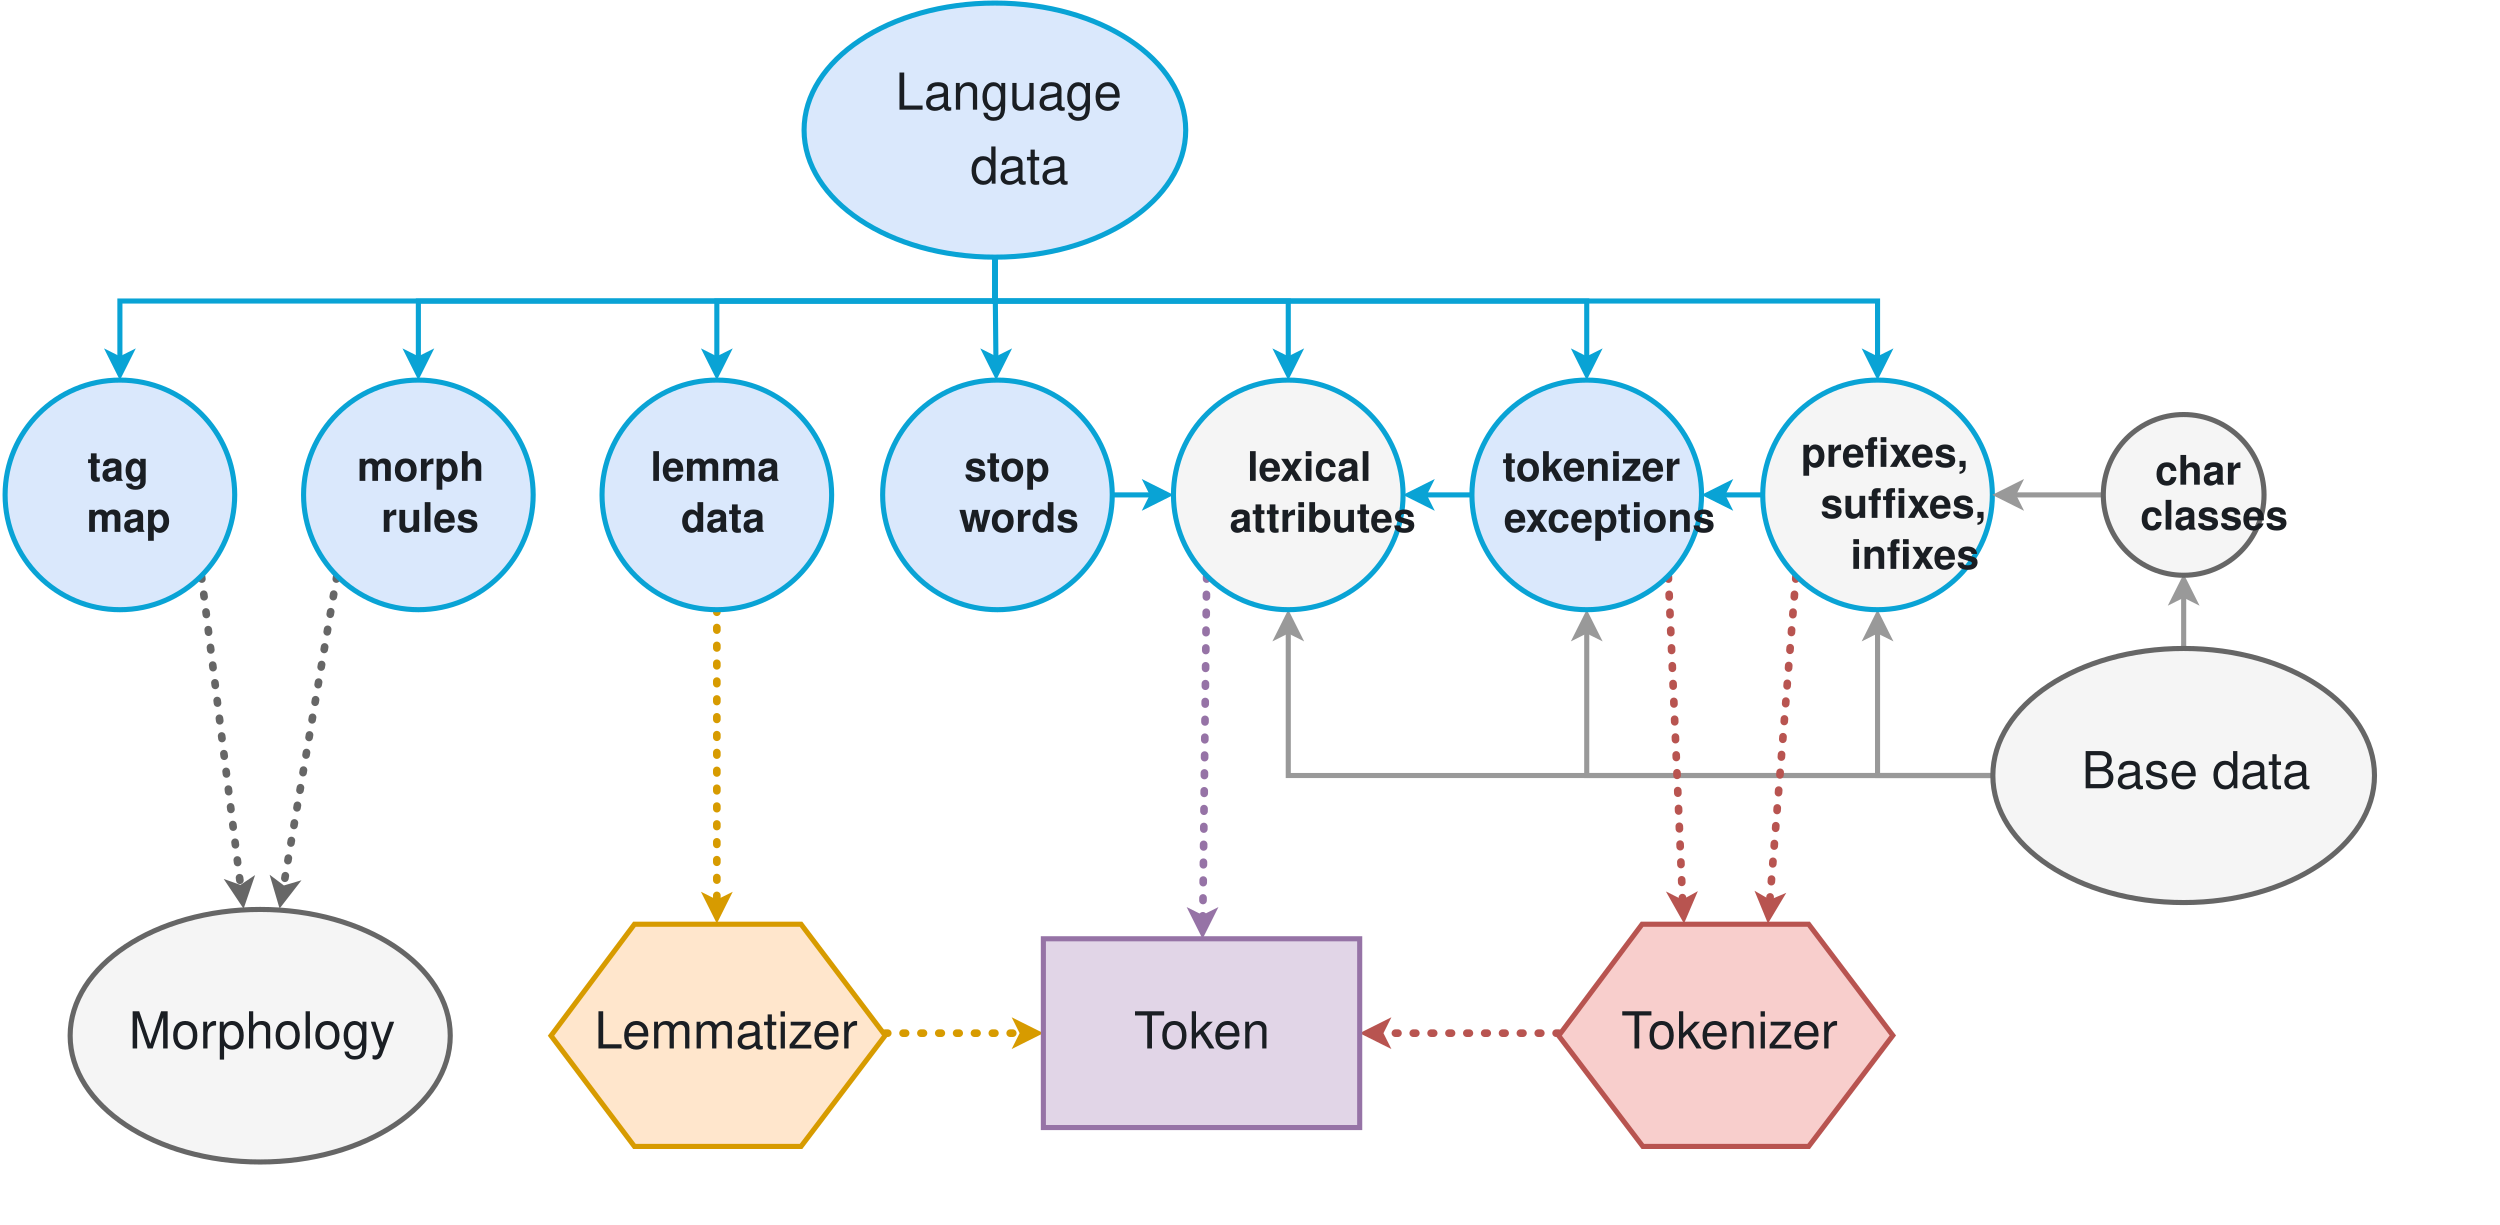
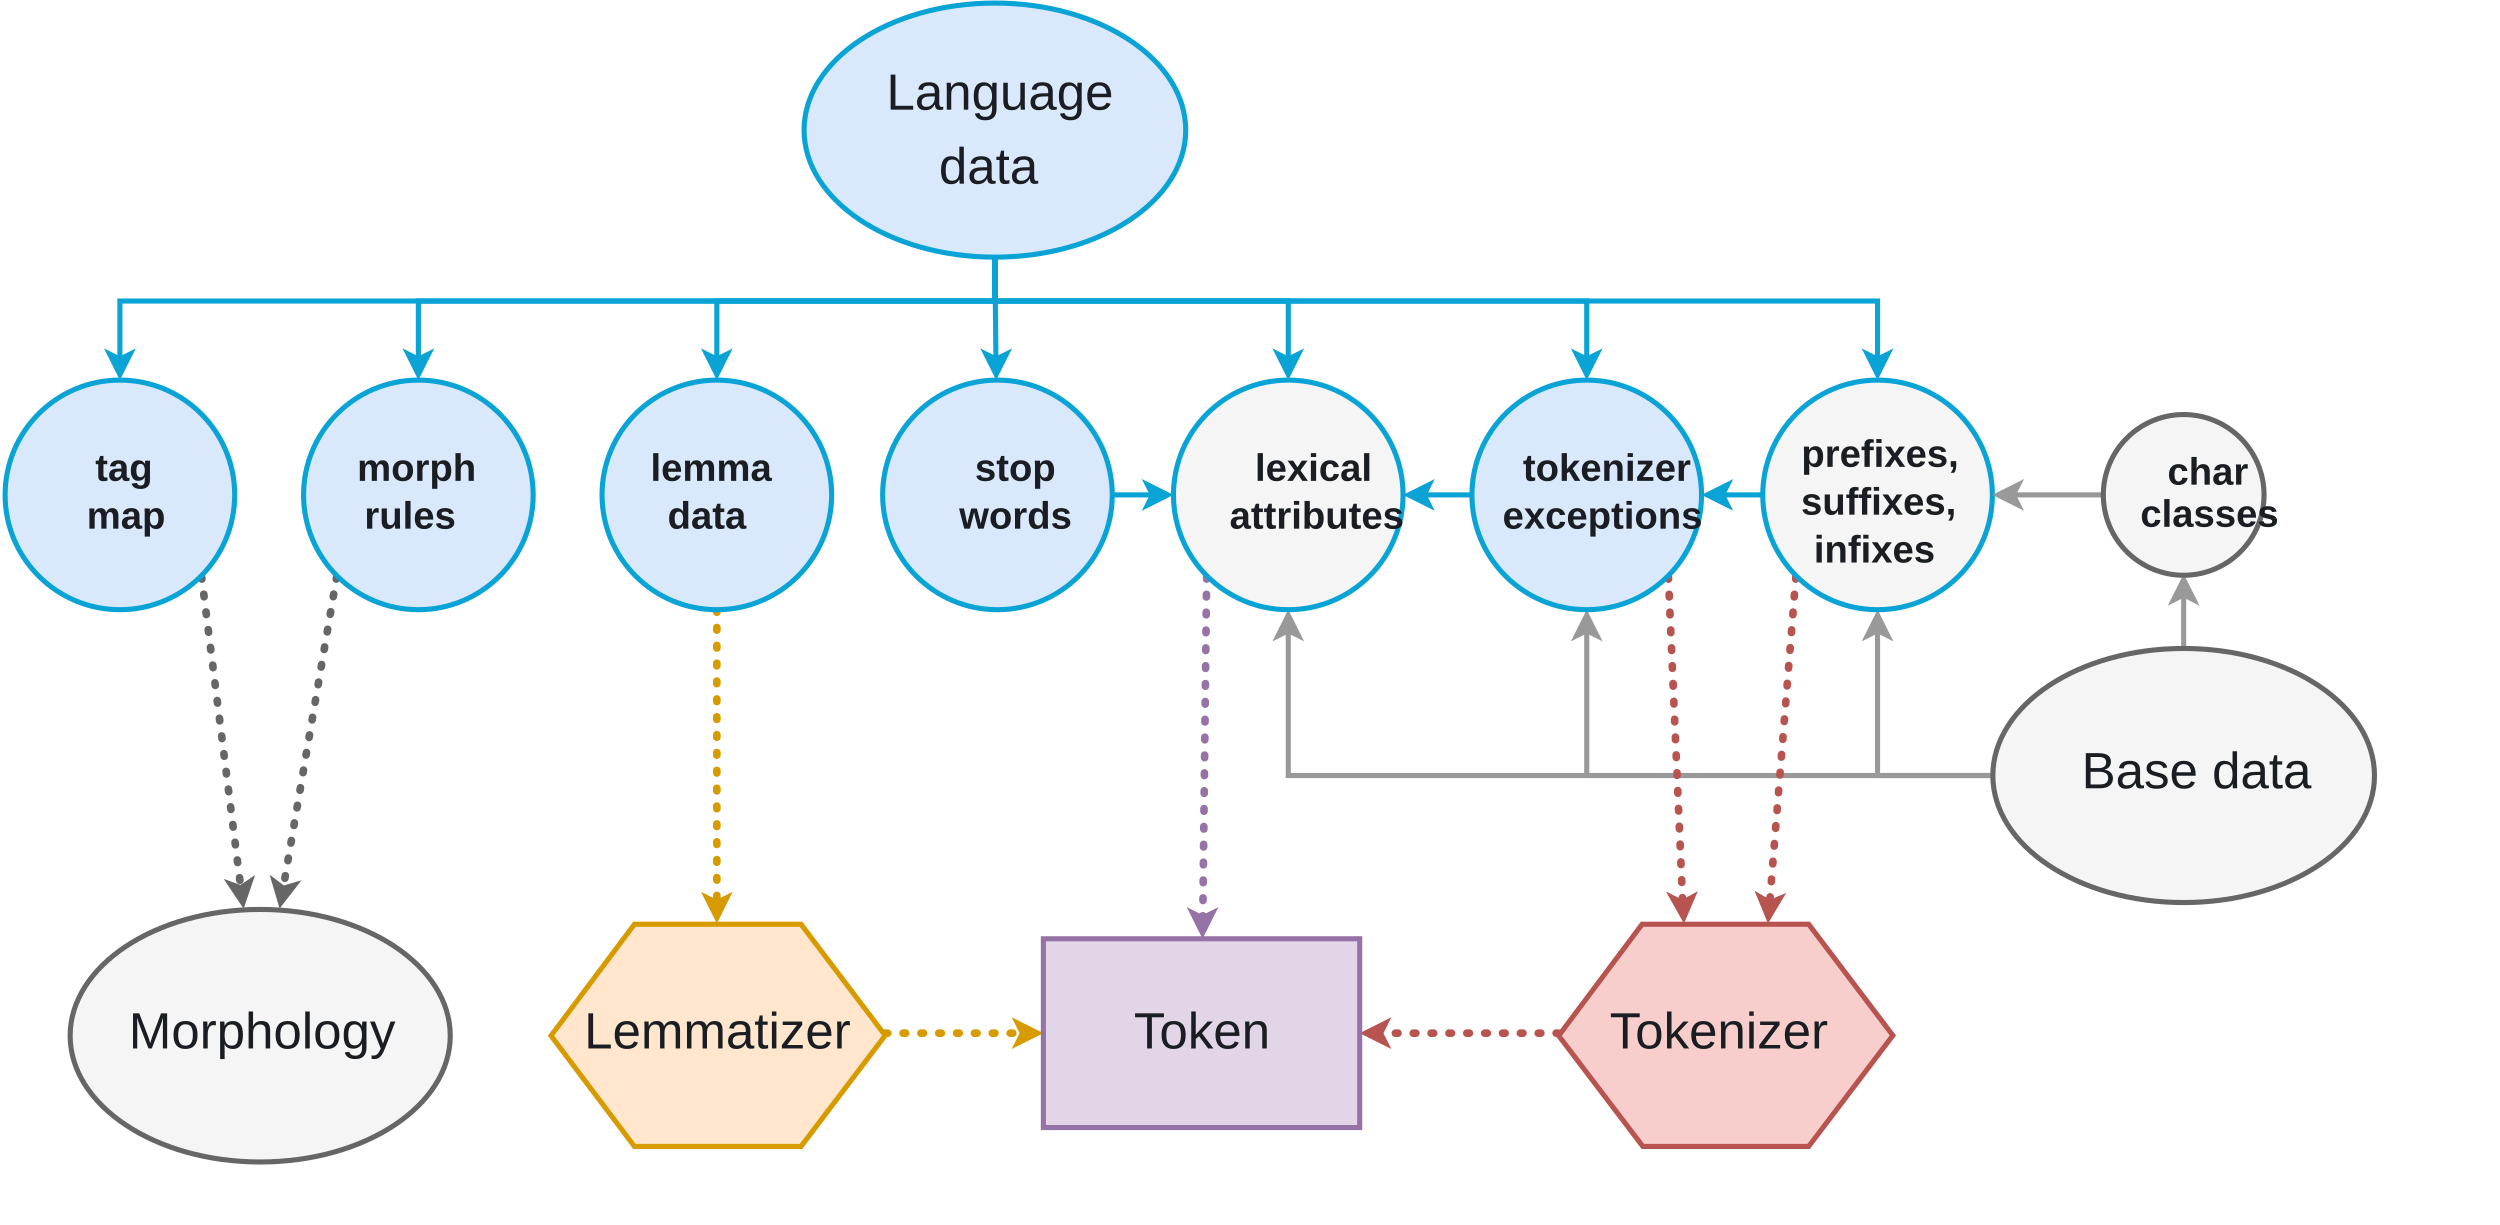
<svg xmlns="http://www.w3.org/2000/svg" class="o-svg" width="931" height="456" viewBox="-1 -1 932 480" preserveAspectRatio="xMinYMin meet">
  <style>
-         .svg__langdata__text-large { fill: #1a1e23; font: 20px "Source Sans Pro", Tahoma, Helvetica, Arial, sans-serif }
-         .svg__langdata__text-small { fill: #1a1e23; font: bold 16px "Source Sans Pro", Tahoma, Helvetica, Arial, sans-serif }
-         .svg__langdata__text-tiny { fill: #1a1e23; font: bold 16px "Source Sans Pro", Tahoma, Helvetica, Arial, sans-serif }
+         .svg__langdata__text-large, .svg__langdata__text-small, .svg__langdata__text-tiny {
+             font-family: Arial, sans-serif;
+             fill: #1a1e23
+         }
+         .svg__langdata__text-large { font-size: 20px }
+         .svg__langdata__text-small, .svg__langdata__text-tiny { font-weight: bold; font-size: 15px;  }
    </style>
  <path fill="none" stroke="#b85450" stroke-width="3" stroke-miterlimit="10" d="M610 404h-69.8" stroke-dasharray="1 6" stroke-linecap="round" />
  <path fill="#b85450" stroke="#b85450" stroke-width="2" stroke-miterlimit="10" d="M534.2 404l8-4-2 4 2 4z" />
  <path fill="#f8cecc" stroke="#b85450" stroke-width="2" stroke-miterlimit="10" d="M642.7 361.3H708l33 43.6-33 43.5H643L610 405z" />
-   <text class="svg__langdata__text-large" transform="translate(634.5 410)" width="80" height="22">Tokenizer</text>
+   <text class="svg__langdata__text-large" transform="translate(630 410)" width="80" height="22">Tokenizer</text>
  <path fill="none" stroke="#999" stroke-width="2" stroke-miterlimit="10" d="M780 303H621v-56.8" />
  <path fill="#999" stroke="#999" stroke-width="2" stroke-miterlimit="10" d="M621 240.2l4 8-4-2-4 2z" />
  <path fill="none" stroke="#999" stroke-width="2" stroke-miterlimit="10" d="M855 253v-20.8" />
  <path fill="#999" stroke="#999" stroke-width="2" stroke-miterlimit="10" d="M855 226.2l4 8-4-2-4 2z" />
  <path fill="none" stroke="#999" stroke-width="2" stroke-miterlimit="10" d="M780 303h-45v-56.8" />
  <path fill="#999" stroke="#999" stroke-width="2" stroke-miterlimit="10" d="M735 240.2l4 8-4-2-4 2z" />
  <path fill="none" stroke="#999" stroke-width="2" stroke-miterlimit="10" d="M780 303H504v-56.8" />
  <path fill="#999" stroke="#999" stroke-width="2" stroke-miterlimit="10" d="M504 240.2l4 8-4-2-4 2z" />
  <ellipse cx="855" cy="303" fill="#f5f5f5" stroke="#666" stroke-width="2" rx="74.8" ry="49.8" />
  <text class="svg__langdata__text-large" transform="translate(815 308)" width="119" height="46">Base data</text>
  <path fill="none" stroke="#09a3d5" stroke-width="2" stroke-miterlimit="10" d="M389 100l.4 39.8" />
  <path fill="#09a3d5" stroke="#09a3d5" stroke-width="2" stroke-miterlimit="10" d="M389.5 145.8l-4-8 4 2 4-2z" />
  <path fill="none" stroke="#09a3d5" stroke-width="2" stroke-miterlimit="10" d="M389 100v17h232v22.8" />
  <path fill="#09a3d5" stroke="#09a3d5" stroke-width="2" stroke-miterlimit="10" d="M621 145.8l-4-8 4 2 4-2z" />
  <path fill="none" stroke="#09a3d5" stroke-width="2" stroke-miterlimit="10" d="M389 100v17H280v22.8" />
  <path fill="#09a3d5" stroke="#09a3d5" stroke-width="2" stroke-miterlimit="10" d="M280 145.8l-4-8 4 2 4-2z" />
  <path fill="none" stroke="#09a3d5" stroke-width="2" stroke-miterlimit="10" d="M389 100v17h115v22.8" />
  <path fill="#09a3d5" stroke="#09a3d5" stroke-width="2" stroke-miterlimit="10" d="M504 145.8l-4-8 4 2 4-2z" />
  <path fill="none" stroke="#09a3d5" stroke-width="2" stroke-miterlimit="10" d="M389 100v17h346v22.8" />
  <path fill="#09a3d5" stroke="#09a3d5" stroke-width="2" stroke-miterlimit="10" d="M735 145.8l-4-8 4 2 4-2z" />
  <path fill="none" stroke="#09a3d5" stroke-width="2" stroke-miterlimit="10" d="M389 100v17H163v22.8" />
  <path fill="#09a3d5" stroke="#09a3d5" stroke-width="2" stroke-miterlimit="10" d="M163 145.8l-4-8 4 2 4-2z" />
  <path fill="none" stroke="#09a3d5" stroke-width="2" stroke-miterlimit="10" d="M389 100v17H46v22.8" />
  <path fill="#09a3d5" stroke="#09a3d5" stroke-width="2" stroke-miterlimit="10" d="M46 145.8l-4-8 4 2 4-2z" />
  <ellipse cx="389" cy="50" fill="#dae8fc" stroke="#09a3d5" stroke-width="2" rx="74.8" ry="49.8" />
-   <text class="svg__langdata__text-large" transform="translate(350 42)" width="81" height="46">Language <tspan dy="1.45em" dx="-3.25em">data</tspan>
+   <text class="svg__langdata__text-large" transform="translate(346.5 42)" width="81" height="46">Language <tspan dy="1.45em" dx="-3.7em">data</tspan>
  </text>
  <path fill="none" stroke="#09a3d5" stroke-width="2" stroke-miterlimit="10" d="M435 193h15.8" />
  <path fill="#09a3d5" stroke="#09a3d5" stroke-width="2" stroke-miterlimit="10" d="M456.8 193l-8 4 2-4-2-4z" />
  <ellipse cx="390" cy="193" fill="#dae8fc" stroke="#09a3d5" stroke-width="2" rx="45" ry="45" />
-   <text class="svg__langdata__text-small" transform="translate(375 187.5)" width="39" height="30">stop <tspan dx="-2.5em" dy="1.25em">words</tspan>
+   <text class="svg__langdata__text-small" transform="translate(375 187.5)" width="39" height="30">stop <tspan dx="-2.8em" dy="1.25em">words</tspan>
  </text>
  <path fill="none" stroke="#9673a6" stroke-width="3" stroke-miterlimit="10" d="M472 225l-1.5 133.8" stroke-dasharray="1 6" stroke-linecap="round" />
  <path fill="#9673a6" stroke="#9673a6" stroke-width="2" stroke-miterlimit="10" d="M470.4 364.8l-4-8 4 2 4-2z" />
  <ellipse cx="504" cy="193" fill="#f5f5f5" stroke="#09a3d5" stroke-width="2" rx="45" ry="45" />
-   <text class="svg__langdata__text-small" transform="translate(481 187.5)" width="85" height="30">lexical <tspan dx="-3.75em" dy="1.25em">attributes</tspan>
+   <text class="svg__langdata__text-small" transform="translate(481 187.5)" width="85" height="30">lexical <tspan dx="-4em" dy="1.25em">attributes</tspan>
  </text>
  <path fill="none" stroke="#b85450" stroke-width="3" stroke-miterlimit="10" d="M653 225l5.6 127.8" stroke-dasharray="1 6" stroke-linecap="round" />
  <path fill="#b85450" stroke="#b85450" stroke-width="2" stroke-miterlimit="10" d="M659 358.8l-4.5-8 4 2 4-2.2z" />
  <path fill="none" stroke="#09a3d5" stroke-width="2" stroke-miterlimit="10" d="M576 193h-18.8" />
  <path fill="#09a3d5" stroke="#09a3d5" stroke-width="2" stroke-miterlimit="10" d="M551.2 193l8-4-2 4 2 4z" />
  <ellipse cx="621" cy="193" fill="#dae8fc" stroke="#09a3d5" stroke-width="2" rx="45" ry="45" />
-   <text class="svg__langdata__text-small" transform="translate(588 187.5)" width="85" height="30">tokenizer <tspan dx="-4.6em" dy="1.25em">exceptions</tspan>
+   <text class="svg__langdata__text-small" transform="translate(588 187.5)" width="85" height="30">tokenizer <tspan dx="-5.2em" dy="1.25em">exceptions</tspan>
  </text>
  <path fill="none" stroke="#09a3d5" stroke-width="2" stroke-miterlimit="10" d="M690 193h-15.8" />
  <path fill="#09a3d5" stroke="#09a3d5" stroke-width="2" stroke-miterlimit="10" d="M668.2 193l8-4-2 4 2 4z" />
  <path fill="none" stroke="#b85450" stroke-width="3" stroke-miterlimit="10" d="M703 225l-10.3 127.8" stroke-dasharray="1 6" stroke-linecap="round" />
  <path fill="#b85450" stroke="#b85450" stroke-width="2" stroke-miterlimit="10" d="M692.2 358.8l-3.4-8.3 4 2.3 4-1.7z" />
  <ellipse cx="735" cy="193" fill="#f5f5f5" stroke="#09a3d5" stroke-width="2" rx="45" ry="45" />
-   <text class="svg__langdata__text-small" transform="translate(705 182)" width="53" height="46">prefixes, <tspan dy="1.25em" dx="-3.9em">suffixes,</tspan>
-     <tspan dy="1.25em" dx="-3.6em">infixes</tspan>
+   <text class="svg__langdata__text-small" transform="translate(705 182)" width="53" height="46">prefixes, <tspan dy="1.25em" dx="-4.4em">suffixes,</tspan>
+     <tspan dy="1.25em" dx="-4em">infixes</tspan>
  </text>
  <path fill="none" stroke="#d79b00" stroke-width="3" stroke-miterlimit="10" d="M280 238v114.8" stroke-dasharray="1 6" stroke-linecap="round" />
  <path fill="#d79b00" stroke="#d79b00" stroke-width="2" stroke-miterlimit="10" d="M280 358.8l-4-8 4 2 4-2z" />
  <ellipse cx="280" cy="193" fill="#dae8fc" stroke="#09a3d5" stroke-width="2" rx="45" ry="45" />
-   <text class="svg__langdata__text-small" transform="translate(254 187.5)" width="71" height="30">lemma <tspan dy="1.25em" dx="-2.7em">data</tspan>
+   <text class="svg__langdata__text-small" transform="translate(254 187.5)" width="71" height="30">lemma <tspan dy="1.25em" dx="-3em">data</tspan>
  </text>
  <path fill="none" stroke="#d79b00" stroke-width="3" stroke-miterlimit="10" d="M346 404h53.8" stroke-dasharray="1 6" stroke-linecap="round" />
  <path fill="#d79b00" stroke="#d79b00" stroke-width="2" stroke-miterlimit="10" d="M405.8 404l-8 4 2-4-2-4z" />
  <path fill="#ffe6cc" stroke="#d79b00" stroke-width="2" stroke-miterlimit="10" d="M247.7 361.3H313l33 43.6-33 43.5h-65.3L215 405z" />
-   <text class="svg__langdata__text-large" transform="translate(232 410)" width="100" height="22">Lemmatizer</text>
+   <text class="svg__langdata__text-large" transform="translate(228 410)" width="100" height="22">Lemmatizer</text>
  <path fill="none" stroke="#999" stroke-width="2" stroke-miterlimit="10" d="M823 193h-34.8" />
  <path fill="#999" stroke="#999" stroke-width="2" stroke-miterlimit="10" d="M782.2 193l8-4-2 4 2 4z" />
  <ellipse cx="855" cy="193" fill="#f5f5f5" stroke="#666" stroke-width="2" rx="31.5" ry="31.5" />
-   <text class="svg__langdata__text-tiny" transform="translate(838 189)" width="50" height="30">char <tspan dy="1.1em" dx="-2.75em">classes</tspan>
+   <text class="svg__langdata__text-tiny" transform="translate(838 189)" width="50" height="30">char <tspan dy="1.1em" dx="-3.1em">classes</tspan>
  </text>
  <path fill="#e1d5e7" stroke="#9673a6" stroke-width="2" d="M408 367h124v74H408z" />
  <text class="svg__langdata__text-large" transform="translate(443.5 410)" width="51" height="22">Token</text>
  <path fill="none" stroke="#666" stroke-width="3" stroke-miterlimit="10" d="M131 225l-21 122.2" stroke-dasharray="1 6" stroke-linecap="round" />
  <path fill="#666" stroke="#666" stroke-width="2" stroke-miterlimit="10" d="M109 353l-2.5-8.5 3.6 2.7 4.4-1.3z" />
  <ellipse cx="163" cy="193" fill="#dae8fc" stroke="#09a3d5" stroke-width="2" rx="45" ry="45" />
-   <text class="svg__langdata__text-small" transform="translate(139 187.5)" width="45" height="30">morph <tspan dy="1.25em" dx="-2.8em">rules</tspan>
+   <text class="svg__langdata__text-small" transform="translate(139 187.5)" width="45" height="30">morph <tspan dy="1.25em" dx="-3.2em">rules</tspan>
  </text>
  <path fill="none" stroke="#666" stroke-width="3" stroke-miterlimit="10" d="M78 225l15.4 122" stroke-dasharray="1 6" stroke-linecap="round" />
  <path fill="#666" stroke="#666" stroke-width="2" stroke-miterlimit="10" d="M94.2 353l-5-7.5 4.2 1.5 3.7-2.5z" />
  <ellipse cx="46" cy="193" fill="#dae8fc" stroke="#09a3d5" stroke-width="2" rx="45" ry="45" />
-   <text class="svg__langdata__text-small" transform="translate(33 187.5)" width="27" height="30">tag <tspan dy="1.25em" dx="-1.8em">map</tspan>
+   <text class="svg__langdata__text-small" transform="translate(33 187.5)" width="27" height="30">tag <tspan dy="1.25em" dx="-2em">map</tspan>
  </text>
  <ellipse cx="101" cy="405" fill="#f5f5f5" stroke="#666" stroke-width="2" rx="74.5" ry="49.5" />
  <text class="svg__langdata__text-large" transform="translate(49.5 410)" width="100" height="22">Morphology</text>
</svg>
